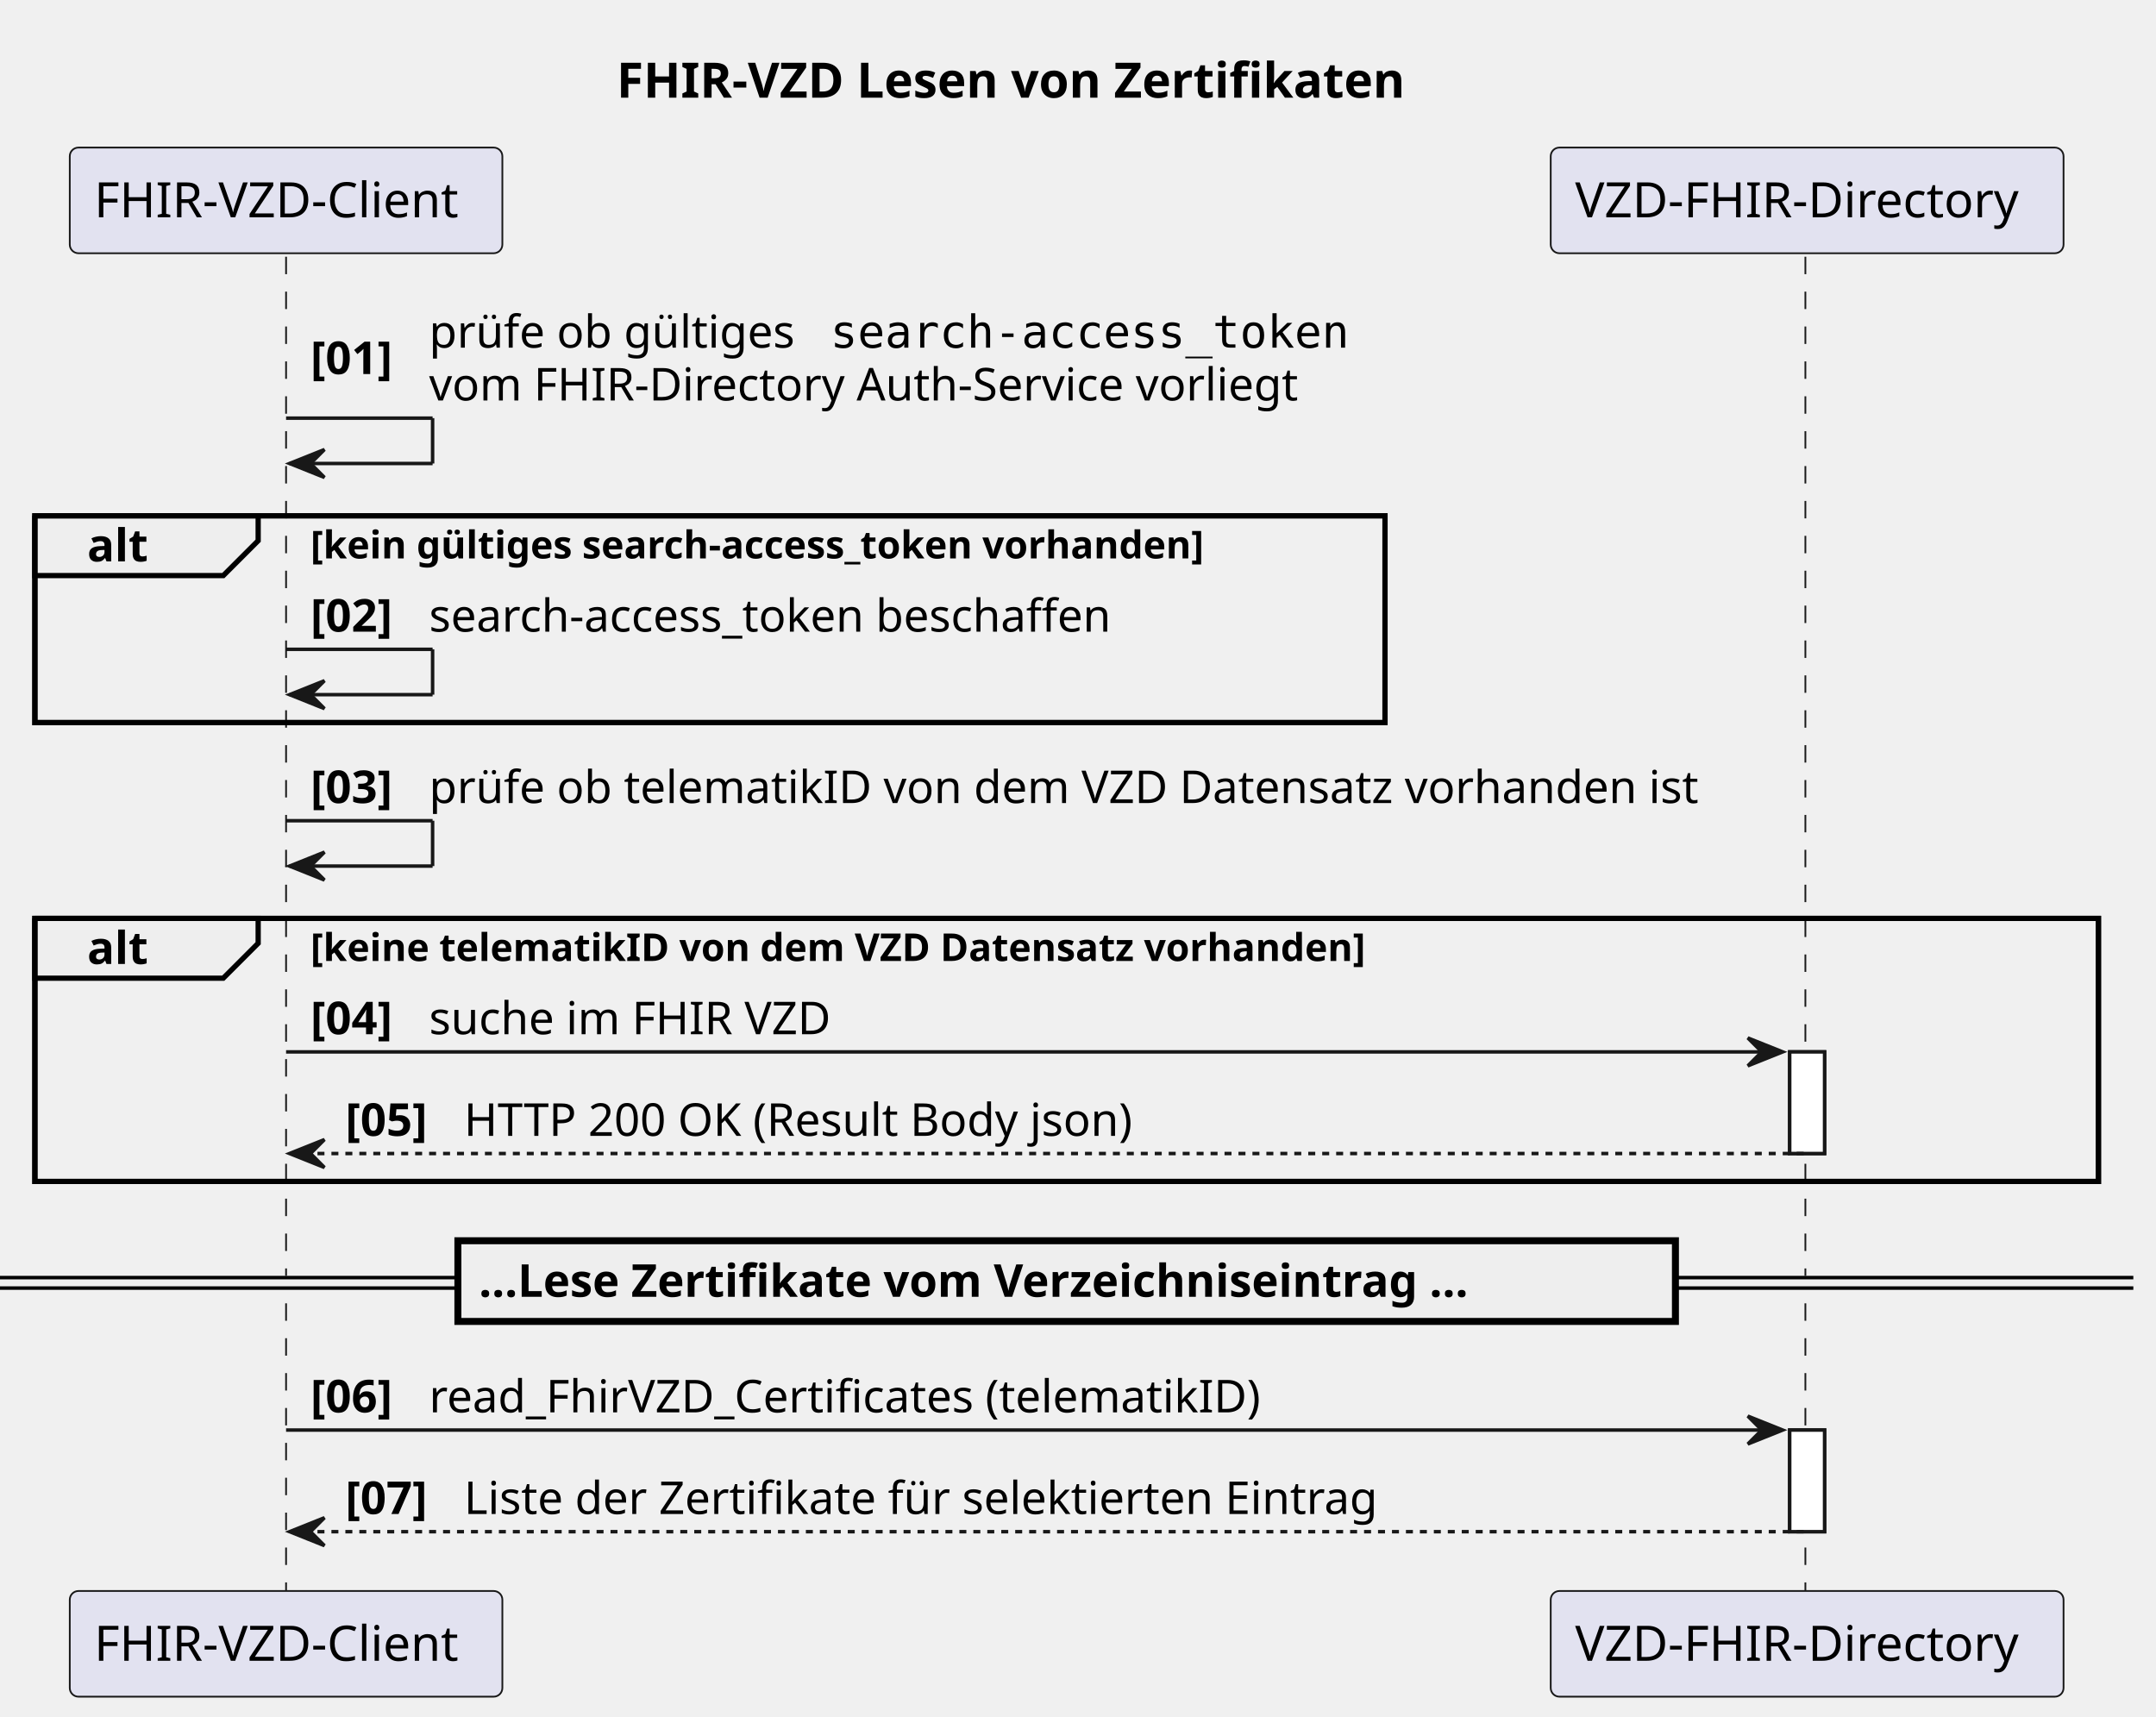
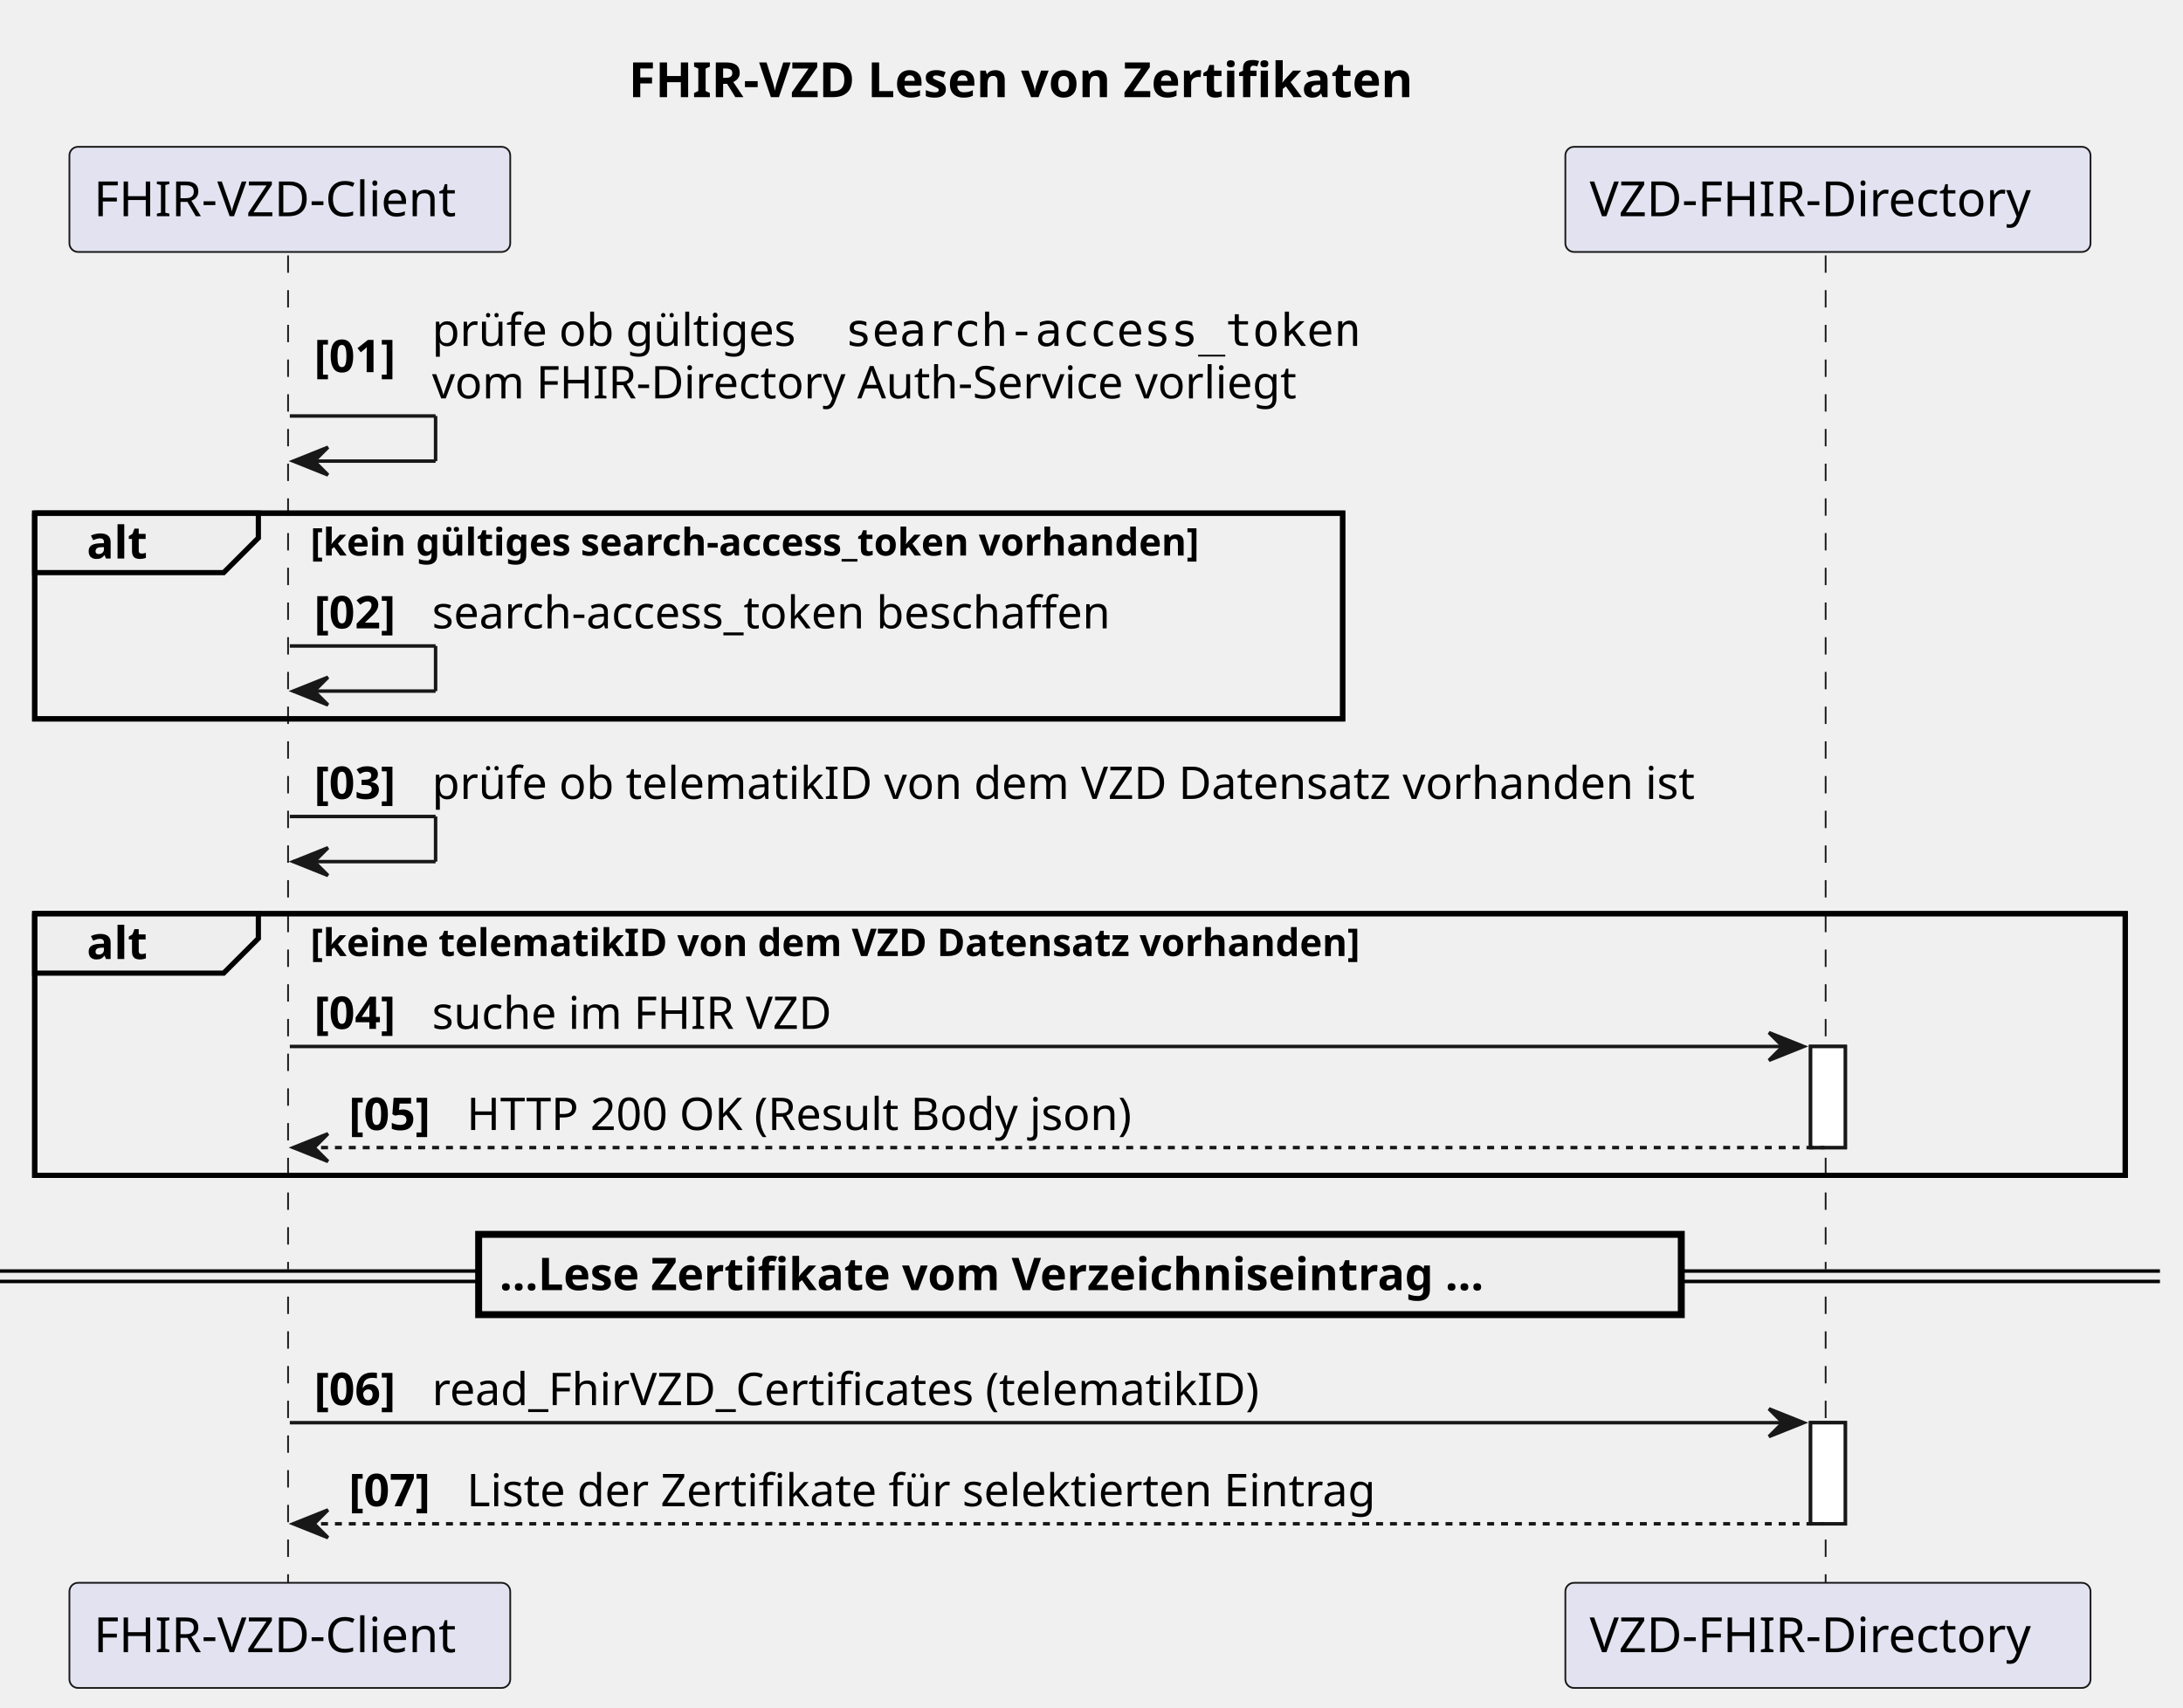
- <svg xmlns="http://www.w3.org/2000/svg" contentStyleType="text/css" height="492px" preserveAspectRatio="none" style="width:618px;height:492px;background:#FFFFFF;" version="1.1" viewBox="0 0 618 492" width="618px" zoomAndPan="magnify">
+ <svg xmlns="http://www.w3.org/2000/svg" contentStyleType="text/css" data-diagram-type="SEQUENCE" height="492px" preserveAspectRatio="none" style="width:629px;height:492px;background:#FFFFFF;" version="1.1" viewBox="0 0 629 492" width="629px" zoomAndPan="magnify">
  <defs />
  <g>
-     <text fill="#000000" font-family="sans-serif" font-size="14" font-weight="bold" lengthAdjust="spacing" textLength="257" x="176.75" y="27.995">FHIR-VZD Lesen von Zertifikaten</text>
-     <rect fill="#FFFFFF" height="29.133" style="stroke:#181818;stroke-width:1.0;" width="10" x="513" y="301.523" />
-     <rect fill="#FFFFFF" height="29.133" style="stroke:#181818;stroke-width:1.0;" width="10" x="513" y="409.922" />
-     <rect fill="none" height="59.266" style="stroke:#000000;stroke-width:1.5;" width="387" x="10" y="147.859" />
-     <rect fill="none" height="75.398" style="stroke:#000000;stroke-width:1.5;" width="591.5" x="10" y="263.258" />
-     <line style="stroke:#181818;stroke-width:0.5;stroke-dasharray:5.0,5.0;" x1="82" x2="82" y1="73.594" y2="457.055" />
-     <line style="stroke:#181818;stroke-width:0.5;stroke-dasharray:5.0,5.0;" x1="517.5" x2="517.5" y1="73.594" y2="457.055" />
-     <rect fill="#E2E2F0" height="30.297" rx="2.5" ry="2.5" style="stroke:#181818;stroke-width:0.5;" width="124" x="20" y="42.297" />
-     <text fill="#000000" font-family="sans-serif" font-size="14" lengthAdjust="spacing" textLength="110" x="27" y="62.292">FHIR-VZD-Client</text>
-     <rect fill="#E2E2F0" height="30.297" rx="2.5" ry="2.5" style="stroke:#181818;stroke-width:0.5;" width="124" x="20" y="456.055" />
-     <text fill="#000000" font-family="sans-serif" font-size="14" lengthAdjust="spacing" textLength="110" x="27" y="476.05">FHIR-VZD-Client</text>
-     <rect fill="#E2E2F0" height="30.297" rx="2.5" ry="2.5" style="stroke:#181818;stroke-width:0.5;" width="147" x="444.5" y="42.297" />
-     <text fill="#000000" font-family="sans-serif" font-size="14" lengthAdjust="spacing" textLength="133" x="451.5" y="62.292">VZD-FHIR-Directory</text>
-     <rect fill="#E2E2F0" height="30.297" rx="2.5" ry="2.5" style="stroke:#181818;stroke-width:0.5;" width="147" x="444.5" y="456.055" />
-     <text fill="#000000" font-family="sans-serif" font-size="14" lengthAdjust="spacing" textLength="133" x="451.5" y="476.05">VZD-FHIR-Directory</text>
-     <rect fill="#FFFFFF" height="29.133" style="stroke:#181818;stroke-width:1.0;" width="10" x="513" y="301.523" />
-     <rect fill="#FFFFFF" height="29.133" style="stroke:#181818;stroke-width:1.0;" width="10" x="513" y="409.922" />
-     <line style="stroke:#181818;stroke-width:1.0;" x1="82" x2="124" y1="119.859" y2="119.859" />
-     <line style="stroke:#181818;stroke-width:1.0;" x1="124" x2="124" y1="119.859" y2="132.859" />
-     <line style="stroke:#181818;stroke-width:1.0;" x1="83" x2="124" y1="132.859" y2="132.859" />
-     <polygon fill="#181818" points="93,128.859,83,132.859,93,136.859,89,132.859" style="stroke:#181818;stroke-width:1.0;" />
-     <text fill="#000000" font-family="sans-serif" font-size="13" font-weight="bold" lengthAdjust="spacing" textLength="30" x="89" y="107.227">[01]</text>
-     <text fill="#000000" font-family="sans-serif" font-size="13" lengthAdjust="spacing" textLength="111" x="123" y="99.661">prüfe ob  gültiges</text>
-     <text fill="#000000" font-family="monospace" font-size="13" lengthAdjust="spacing" textLength="152" x="238" y="99.661">search-access_token</text>
-     <text fill="#000000" font-family="sans-serif" font-size="13" lengthAdjust="spacing" textLength="260" x="123" y="114.793">vom FHIR-Directory Auth-Service vorliegt</text>
-     <path d="M10,147.859 L74,147.859 L74,154.992 L64,164.992 L10,164.992 L10,147.859 " fill="#EEEEEE" style="stroke:#000000;stroke-width:1.5;" />
-     <rect fill="none" height="59.266" style="stroke:#000000;stroke-width:1.5;" width="387" x="10" y="147.859" />
-     <text fill="#000000" font-family="sans-serif" font-size="13" font-weight="bold" lengthAdjust="spacing" textLength="19" x="25" y="160.926">alt</text>
-     <text fill="#000000" font-family="sans-serif" font-size="11" font-weight="bold" lengthAdjust="spacing" textLength="303" x="89" y="160.07">[kein gültiges search-access_token vorhanden]</text>
-     <line style="stroke:#181818;stroke-width:1.0;" x1="82" x2="124" y1="186.125" y2="186.125" />
-     <line style="stroke:#181818;stroke-width:1.0;" x1="124" x2="124" y1="186.125" y2="199.125" />
-     <line style="stroke:#181818;stroke-width:1.0;" x1="83" x2="124" y1="199.125" y2="199.125" />
-     <polygon fill="#181818" points="93,195.125,83,199.125,93,203.125,89,199.125" style="stroke:#181818;stroke-width:1.0;" />
-     <text fill="#000000" font-family="sans-serif" font-size="13" font-weight="bold" lengthAdjust="spacing" textLength="30" x="89" y="181.059">[02]</text>
-     <text fill="#000000" font-family="sans-serif" font-size="13" lengthAdjust="spacing" textLength="209" x="123" y="181.059">search-access_token beschaffen</text>
-     <line style="stroke:#181818;stroke-width:1.0;" x1="82" x2="124" y1="235.258" y2="235.258" />
-     <line style="stroke:#181818;stroke-width:1.0;" x1="124" x2="124" y1="235.258" y2="248.258" />
-     <line style="stroke:#181818;stroke-width:1.0;" x1="83" x2="124" y1="248.258" y2="248.258" />
-     <polygon fill="#181818" points="93,244.258,83,248.258,93,252.258,89,248.258" style="stroke:#181818;stroke-width:1.0;" />
-     <text fill="#000000" font-family="sans-serif" font-size="13" font-weight="bold" lengthAdjust="spacing" textLength="30" x="89" y="230.192">[03]</text>
-     <text fill="#000000" font-family="sans-serif" font-size="13" lengthAdjust="spacing" textLength="388" x="123" y="230.192">prüfe ob  telematikID von dem VZD Datensatz vorhanden ist</text>
-     <path d="M10,263.258 L74,263.258 L74,270.391 L64,280.391 L10,280.391 L10,263.258 " fill="#EEEEEE" style="stroke:#000000;stroke-width:1.5;" />
-     <rect fill="none" height="75.398" style="stroke:#000000;stroke-width:1.5;" width="591.5" x="10" y="263.258" />
-     <text fill="#000000" font-family="sans-serif" font-size="13" font-weight="bold" lengthAdjust="spacing" textLength="19" x="25" y="276.325">alt</text>
-     <text fill="#000000" font-family="sans-serif" font-size="11" font-weight="bold" lengthAdjust="spacing" textLength="350" x="89" y="275.468">[keine telematikID von dem VZD Datensatz vorhanden]</text>
-     <polygon fill="#181818" points="501,297.523,511,301.523,501,305.523,505,301.523" style="stroke:#181818;stroke-width:1.0;" />
-     <line style="stroke:#181818;stroke-width:1.0;" x1="82" x2="507" y1="301.523" y2="301.523" />
-     <text fill="#000000" font-family="sans-serif" font-size="13" font-weight="bold" lengthAdjust="spacing" textLength="30" x="89" y="296.457">[04]</text>
-     <text fill="#000000" font-family="sans-serif" font-size="13" lengthAdjust="spacing" textLength="123" x="123" y="296.457">suche im FHIR VZD</text>
-     <polygon fill="#181818" points="93,326.656,83,330.656,93,334.656,89,330.656" style="stroke:#181818;stroke-width:1.0;" />
-     <line style="stroke:#181818;stroke-width:1.0;stroke-dasharray:2.0,2.0;" x1="87" x2="517" y1="330.656" y2="330.656" />
-     <text fill="#000000" font-family="sans-serif" font-size="13" font-weight="bold" lengthAdjust="spacing" textLength="30" x="99" y="325.59">[05]</text>
-     <text fill="#000000" font-family="sans-serif" font-size="13" lengthAdjust="spacing" textLength="201" x="133" y="325.59">HTTP 200 OK (Result Body json)</text>
-     <rect fill="#EEEEEE" height="3" style="stroke:#EEEEEE;stroke-width:1.0;" width="611.5" x="0" y="366.223" />
-     <line style="stroke:#000000;stroke-width:1.0;" x1="0" x2="611.5" y1="366.223" y2="366.223" />
-     <line style="stroke:#000000;stroke-width:1.0;" x1="0" x2="611.5" y1="369.223" y2="369.223" />
-     <rect fill="#EEEEEE" height="23.133" style="stroke:#000000;stroke-width:2.0;" width="349" x="131.25" y="355.656" />
-     <text fill="#000000" font-family="sans-serif" font-size="13" font-weight="bold" lengthAdjust="spacing" textLength="330" x="137.25" y="371.723">...Lese Zertifikate vom Verzeichniseintrag ...</text>
-     <polygon fill="#181818" points="501,405.922,511,409.922,501,413.922,505,409.922" style="stroke:#181818;stroke-width:1.0;" />
-     <line style="stroke:#181818;stroke-width:1.0;" x1="82" x2="507" y1="409.922" y2="409.922" />
-     <text fill="#000000" font-family="sans-serif" font-size="13" font-weight="bold" lengthAdjust="spacing" textLength="30" x="89" y="404.856">[06]</text>
-     <text fill="#000000" font-family="sans-serif" font-size="13" lengthAdjust="spacing" textLength="254" x="123" y="404.856">read_FhirVZD_Certificates (telematikID)</text>
-     <polygon fill="#181818" points="93,435.055,83,439.055,93,443.055,89,439.055" style="stroke:#181818;stroke-width:1.0;" />
-     <line style="stroke:#181818;stroke-width:1.0;stroke-dasharray:2.0,2.0;" x1="87" x2="517" y1="439.055" y2="439.055" />
-     <text fill="#000000" font-family="sans-serif" font-size="13" font-weight="bold" lengthAdjust="spacing" textLength="30" x="99" y="433.989">[07]</text>
-     <text fill="#000000" font-family="sans-serif" font-size="13" lengthAdjust="spacing" textLength="274" x="133" y="433.989">Liste der Zertifikate für selektierten Eintrag</text>
+     <text fill="#000000" font-family="sans-serif" font-size="14" font-weight="bold" lengthAdjust="spacing" textLength="259.075" x="181.14" y="27.995">FHIR-VZD Lesen von Zertifikaten</text>
+     <g>
+       <rect fill="#FFFFFF" height="29.133" style="stroke:#181818;stroke-width:1;" width="10" x="521.694" y="301.523" />
+     </g>
+     <g>
+       <rect fill="#FFFFFF" height="29.133" style="stroke:#181818;stroke-width:1;" width="10" x="521.694" y="409.922" />
+     </g>
+     <rect fill="none" height="59.266" style="stroke:#000000;stroke-width:1.5;" width="376.867" x="10" y="147.859" />
+     <rect fill="none" height="75.398" style="stroke:#000000;stroke-width:1.5;" width="602.355" x="10" y="263.258" />
+     <g>
+       <rect fill="#000000" fill-opacity="0" height="383.461" width="8" x="79.509" y="73.594" />
+       <line style="stroke:#181818;stroke-width:0.5;stroke-dasharray:5,5;" x1="83" x2="83" y1="73.594" y2="457.055" />
+     </g>
+     <g>
+       <rect fill="#000000" fill-opacity="0" height="383.461" width="8" x="522.694" y="73.594" />
+       <line style="stroke:#181818;stroke-width:0.5;stroke-dasharray:5,5;" x1="526.034" x2="526.034" y1="73.594" y2="457.055" />
+     </g>
+     <g class="participant participant-head" data-participant="FhirVzdClient">
+       <rect fill="#E2E2F0" height="30.297" rx="2.5" ry="2.5" style="stroke:#181818;stroke-width:0.5;" width="127.019" x="20" y="42.297" />
+       <text fill="#000000" font-family="sans-serif" font-size="14" lengthAdjust="spacing" textLength="113.019" x="27" y="62.292">FHIR-VZD-Client</text>
+     </g>
+     <g class="participant participant-tail" data-participant="FhirVzdClient">
+       <rect fill="#E2E2F0" height="30.297" rx="2.5" ry="2.5" style="stroke:#181818;stroke-width:0.5;" width="127.019" x="20" y="456.055" />
+       <text fill="#000000" font-family="sans-serif" font-size="14" lengthAdjust="spacing" textLength="113.019" x="27" y="476.05">FHIR-VZD-Client</text>
+     </g>
+     <g class="participant participant-head" data-participant="fp">
+       <rect fill="#E2E2F0" height="30.297" rx="2.5" ry="2.5" style="stroke:#181818;stroke-width:0.5;" width="151.32" x="451.034" y="42.297" />
+       <text fill="#000000" font-family="sans-serif" font-size="14" lengthAdjust="spacing" textLength="137.32" x="458.034" y="62.292">VZD-FHIR-Directory</text>
+     </g>
+     <g class="participant participant-tail" data-participant="fp">
+       <rect fill="#E2E2F0" height="30.297" rx="2.5" ry="2.5" style="stroke:#181818;stroke-width:0.5;" width="151.32" x="451.034" y="456.055" />
+       <text fill="#000000" font-family="sans-serif" font-size="14" lengthAdjust="spacing" textLength="137.32" x="458.034" y="476.05">VZD-FHIR-Directory</text>
+     </g>
+     <g>
+       <rect fill="#FFFFFF" height="29.133" style="stroke:#181818;stroke-width:1;" width="10" x="521.694" y="301.523" />
+     </g>
+     <g>
+       <rect fill="#FFFFFF" height="29.133" style="stroke:#181818;stroke-width:1;" width="10" x="521.694" y="409.922" />
+     </g>
+     <g class="message" data-participant-1="FhirVzdClient" data-participant-2="FhirVzdClient">
+       <line style="stroke:#181818;stroke-width:1;" x1="83.509" x2="125.509" y1="119.859" y2="119.859" />
+       <line style="stroke:#181818;stroke-width:1;" x1="125.509" x2="125.509" y1="119.859" y2="132.859" />
+       <line style="stroke:#181818;stroke-width:1;" x1="84.509" x2="125.509" y1="132.859" y2="132.859" />
+       <polygon fill="#181818" points="94.509,128.859,84.509,132.859,94.509,136.859,90.509,132.859" style="stroke:#181818;stroke-width:1;" />
+       <text fill="#000000" font-family="sans-serif" font-size="13" font-weight="bold" lengthAdjust="spacing" textLength="29.974" x="90.509" y="107.227">[01]</text>
+       <text fill="#000000" font-family="sans-serif" font-size="13" lengthAdjust="spacing" textLength="114.848" x="124.483" y="99.661">prüfe ob  gültiges</text>
+       <text fill="#000000" font-family="monospace" font-size="13" lengthAdjust="spacing" textLength="148.707" x="243.463" y="99.661">search-access_token</text>
+       <text fill="#000000" font-family="sans-serif" font-size="13" lengthAdjust="spacing" textLength="268.487" x="124.483" y="114.793">vom FHIR-Directory Auth-Service vorliegt</text>
+     </g>
+     <path d="M10,147.859 L74.443,147.859 L74.443,154.992 L64.443,164.992 L10,164.992 L10,147.859" fill="#EEEEEE" style="stroke:#000000;stroke-width:1.5;" />
+     <rect fill="none" height="59.266" style="stroke:#000000;stroke-width:1.5;" width="376.867" x="10" y="147.859" />
+     <text fill="#000000" font-family="sans-serif" font-size="13" font-weight="bold" lengthAdjust="spacing" textLength="19.443" x="25" y="160.926">alt</text>
+     <text fill="#000000" font-family="sans-serif" font-size="11" font-weight="bold" lengthAdjust="spacing" textLength="292.424" x="89.443" y="160.07">[kein gültiges search-access_token vorhanden]</text>
+     <g class="message" data-participant-1="FhirVzdClient" data-participant-2="FhirVzdClient">
+       <line style="stroke:#181818;stroke-width:1;" x1="83.509" x2="125.509" y1="186.125" y2="186.125" />
+       <line style="stroke:#181818;stroke-width:1;" x1="125.509" x2="125.509" y1="186.125" y2="199.125" />
+       <line style="stroke:#181818;stroke-width:1;" x1="84.509" x2="125.509" y1="199.125" y2="199.125" />
+       <polygon fill="#181818" points="94.509,195.125,84.509,199.125,94.509,203.125,90.509,199.125" style="stroke:#181818;stroke-width:1;" />
+       <text fill="#000000" font-family="sans-serif" font-size="13" font-weight="bold" lengthAdjust="spacing" textLength="29.974" x="90.509" y="181.059">[02]</text>
+       <text fill="#000000" font-family="sans-serif" font-size="13" lengthAdjust="spacing" textLength="211.18" x="124.483" y="181.059">search-access_token beschaffen</text>
+     </g>
+     <g class="message" data-participant-1="FhirVzdClient" data-participant-2="FhirVzdClient">
+       <line style="stroke:#181818;stroke-width:1;" x1="83.509" x2="125.509" y1="235.258" y2="235.258" />
+       <line style="stroke:#181818;stroke-width:1;" x1="125.509" x2="125.509" y1="235.258" y2="248.258" />
+       <line style="stroke:#181818;stroke-width:1;" x1="84.509" x2="125.509" y1="248.258" y2="248.258" />
+       <polygon fill="#181818" points="94.509,244.258,84.509,248.258,94.509,252.258,90.509,248.258" style="stroke:#181818;stroke-width:1;" />
+       <text fill="#000000" font-family="sans-serif" font-size="13" font-weight="bold" lengthAdjust="spacing" textLength="29.974" x="90.509" y="230.192">[03]</text>
+       <text fill="#000000" font-family="sans-serif" font-size="13" lengthAdjust="spacing" textLength="395.211" x="124.483" y="230.192">prüfe ob  telematikID von dem VZD Datensatz vorhanden ist</text>
+     </g>
+     <path d="M10,263.258 L74.443,263.258 L74.443,270.391 L64.443,280.391 L10,280.391 L10,263.258" fill="#EEEEEE" style="stroke:#000000;stroke-width:1.5;" />
+     <rect fill="none" height="75.398" style="stroke:#000000;stroke-width:1.5;" width="602.355" x="10" y="263.258" />
+     <text fill="#000000" font-family="sans-serif" font-size="13" font-weight="bold" lengthAdjust="spacing" textLength="19.443" x="25" y="276.325">alt</text>
+     <text fill="#000000" font-family="sans-serif" font-size="11" font-weight="bold" lengthAdjust="spacing" textLength="343.385" x="89.443" y="275.468">[keine telematikID von dem VZD Datensatz vorhanden]</text>
+     <g class="message" data-participant-1="FhirVzdClient" data-participant-2="fp">
+       <polygon fill="#181818" points="509.694,297.523,519.694,301.523,509.694,305.523,513.694,301.523" style="stroke:#181818;stroke-width:1;" />
+       <line style="stroke:#181818;stroke-width:1;" x1="83.509" x2="515.694" y1="301.523" y2="301.523" />
+       <text fill="#000000" font-family="sans-serif" font-size="13" font-weight="bold" lengthAdjust="spacing" textLength="29.974" x="90.509" y="296.457">[04]</text>
+       <text fill="#000000" font-family="sans-serif" font-size="13" lengthAdjust="spacing" textLength="124.998" x="124.483" y="296.457">suche im FHIR VZD</text>
+     </g>
+     <g class="message" data-participant-1="fp" data-participant-2="FhirVzdClient">
+       <polygon fill="#181818" points="94.509,326.656,84.509,330.656,94.509,334.656,90.509,330.656" style="stroke:#181818;stroke-width:1;" />
+       <line style="stroke:#181818;stroke-width:1;stroke-dasharray:2,2;" x1="88.509" x2="525.694" y1="330.656" y2="330.656" />
+       <text fill="#000000" font-family="sans-serif" font-size="13" font-weight="bold" lengthAdjust="spacing" textLength="29.974" x="100.509" y="325.59">[05]</text>
+       <text fill="#000000" font-family="sans-serif" font-size="13" lengthAdjust="spacing" textLength="208.019" x="134.483" y="325.59">HTTP 200 OK (Result Body json)</text>
+     </g>
+     <rect fill="#EEEEEE" height="3" style="stroke:#EEEEEE;stroke-width:1;" width="622.355" x="0" y="366.223" />
+     <line style="stroke:#000000;stroke-width:1;" x1="0" x2="622.355" y1="366.223" y2="366.223" />
+     <line style="stroke:#000000;stroke-width:1;" x1="0" x2="622.355" y1="369.223" y2="369.223" />
+     <rect fill="#EEEEEE" height="23.133" style="stroke:#000000;stroke-width:2;" width="346.522" x="137.916" y="355.656" />
+     <text fill="#000000" font-family="sans-serif" font-size="13" font-weight="bold" lengthAdjust="spacing" textLength="327.996" x="143.916" y="371.723">...Lese Zertifikate vom Verzeichniseintrag ...</text>
+     <g class="message" data-participant-1="FhirVzdClient" data-participant-2="fp">
+       <polygon fill="#181818" points="509.694,405.922,519.694,409.922,509.694,413.922,513.694,409.922" style="stroke:#181818;stroke-width:1;" />
+       <line style="stroke:#181818;stroke-width:1;" x1="83.509" x2="515.694" y1="409.922" y2="409.922" />
+       <text fill="#000000" font-family="sans-serif" font-size="13" font-weight="bold" lengthAdjust="spacing" textLength="29.974" x="90.509" y="404.856">[06]</text>
+       <text fill="#000000" font-family="sans-serif" font-size="13" lengthAdjust="spacing" textLength="259.035" x="124.483" y="404.856">read_FhirVZD_Certificates (telematikID)</text>
+     </g>
+     <g class="message" data-participant-1="fp" data-participant-2="FhirVzdClient">
+       <polygon fill="#181818" points="94.509,435.055,84.509,439.055,94.509,443.055,90.509,439.055" style="stroke:#181818;stroke-width:1;" />
+       <line style="stroke:#181818;stroke-width:1;stroke-dasharray:2,2;" x1="88.509" x2="525.694" y1="439.055" y2="439.055" />
+       <text fill="#000000" font-family="sans-serif" font-size="13" font-weight="bold" lengthAdjust="spacing" textLength="29.974" x="100.509" y="433.989">[07]</text>
+       <text fill="#000000" font-family="sans-serif" font-size="13" lengthAdjust="spacing" textLength="282.896" x="134.483" y="433.989">Liste der Zertifikate für selektierten Eintrag</text>
+     </g>
  </g>
</svg>
